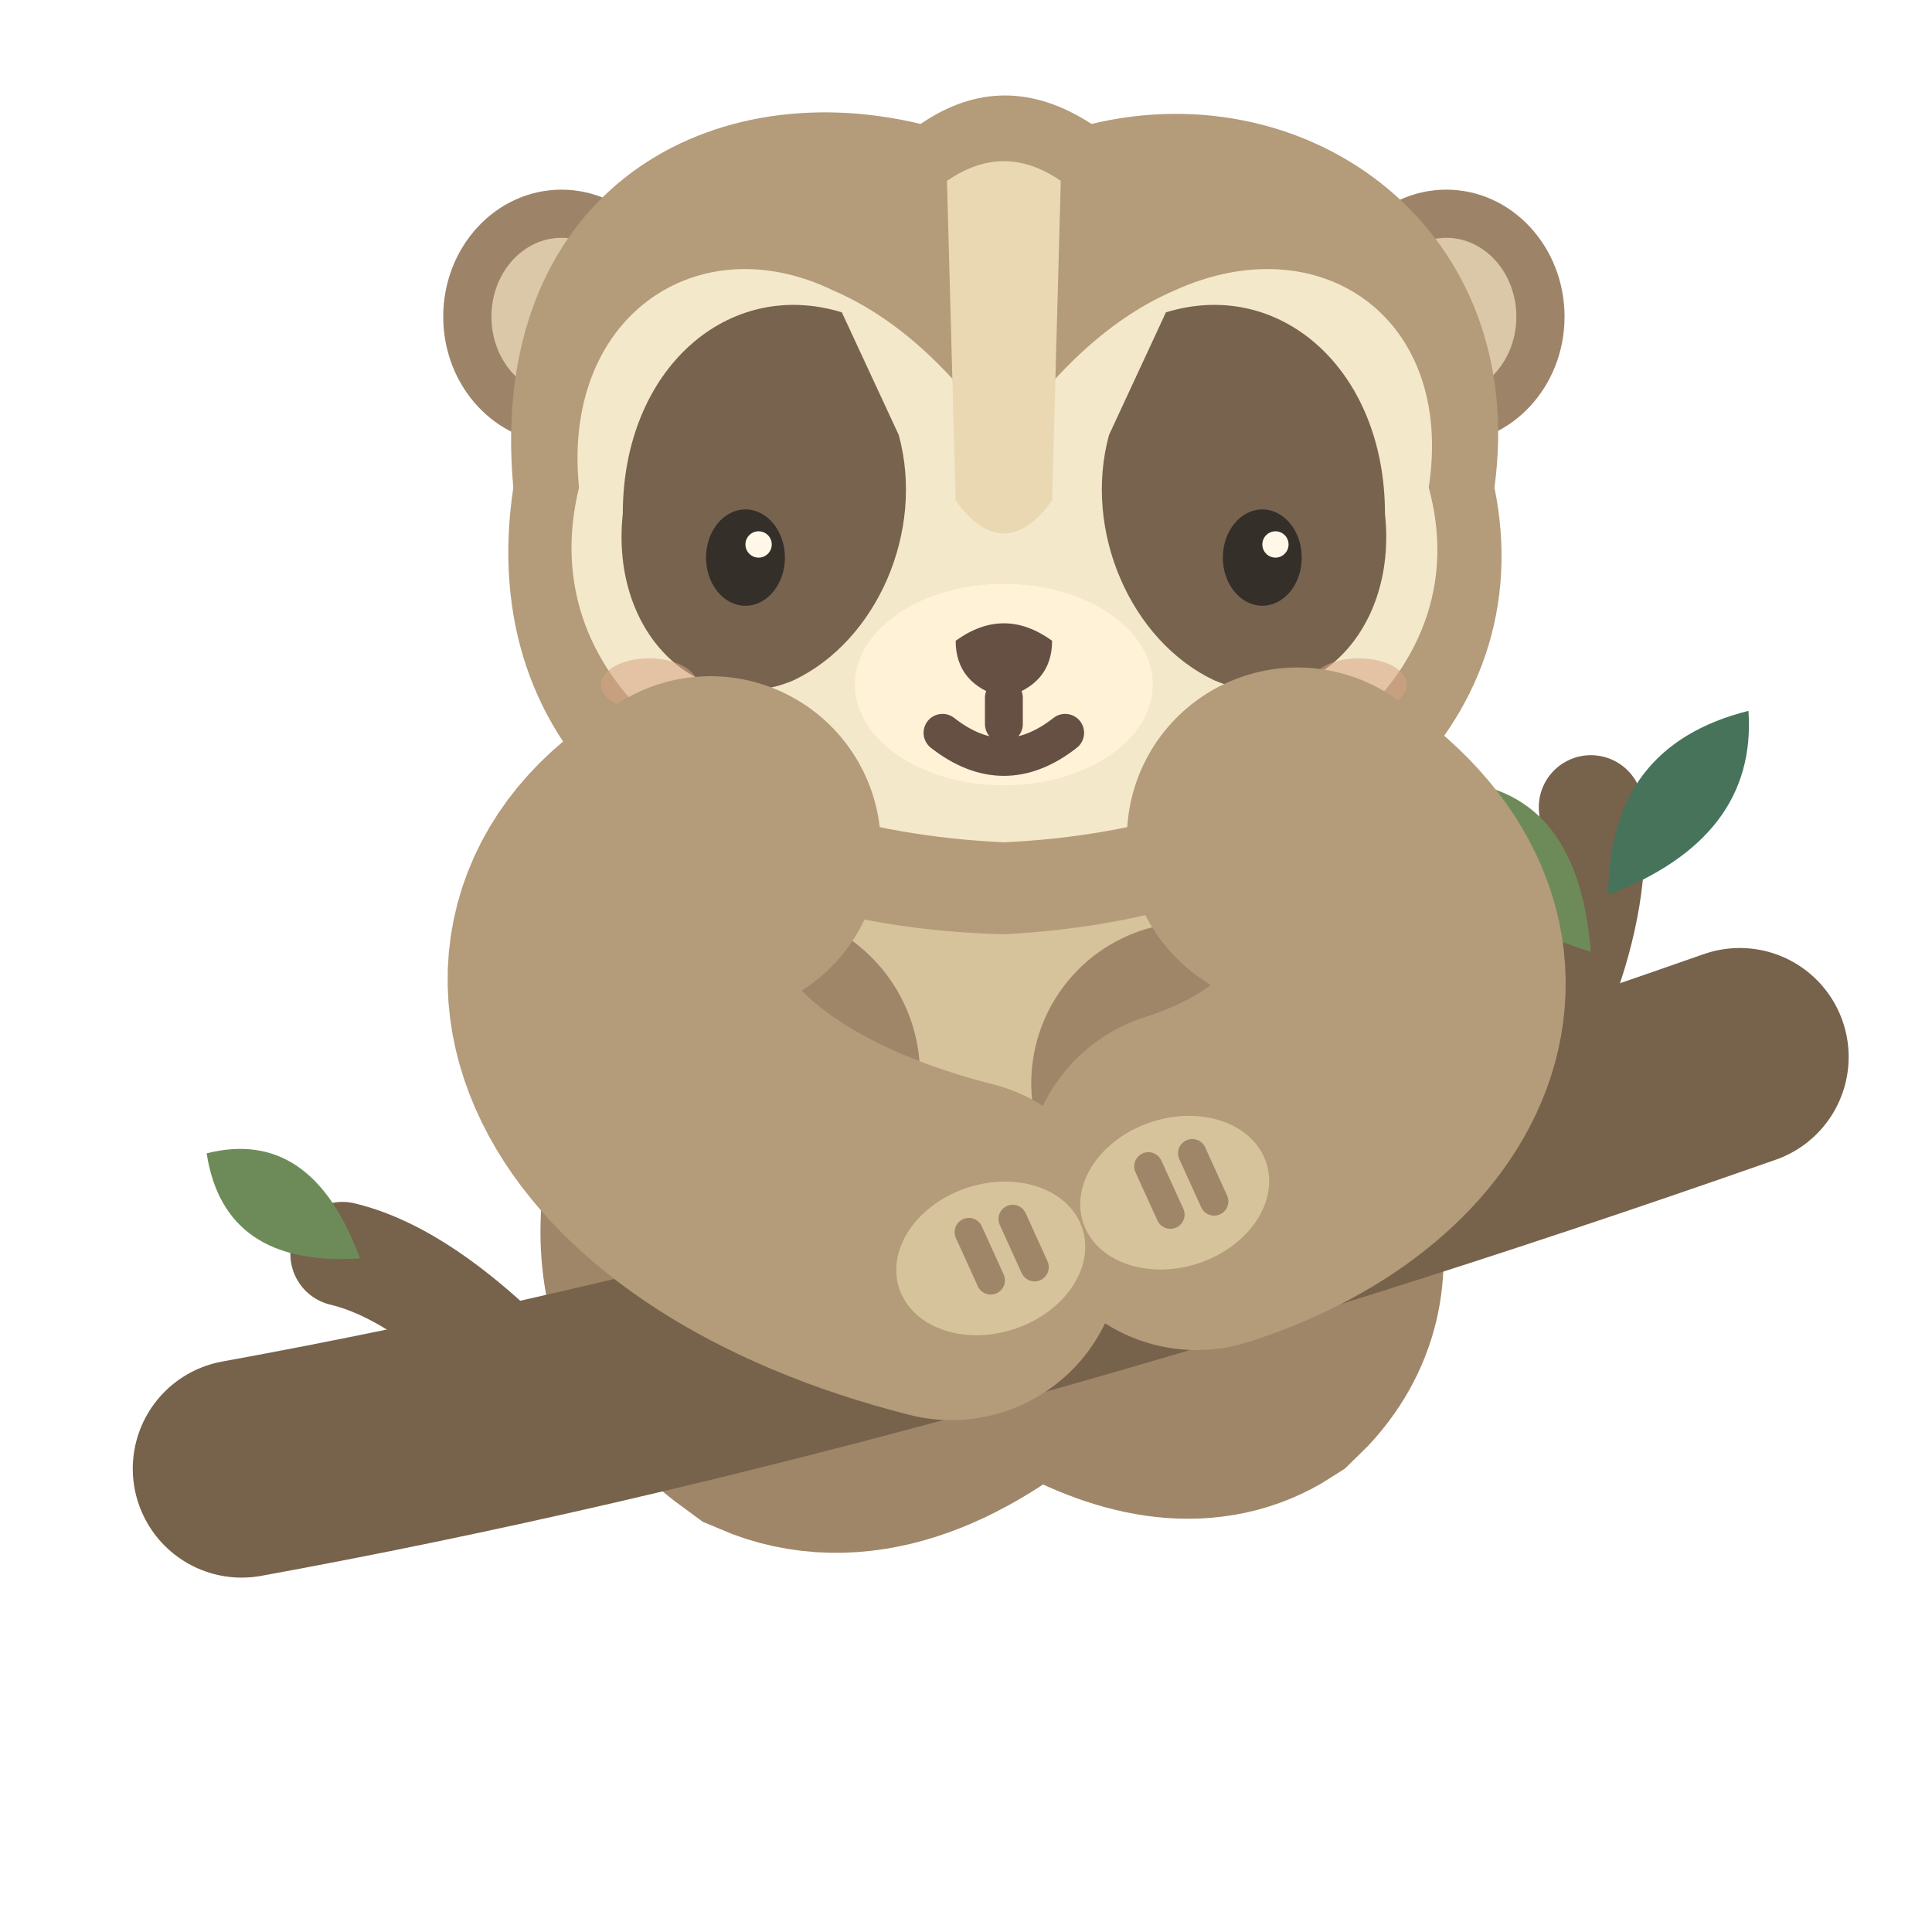
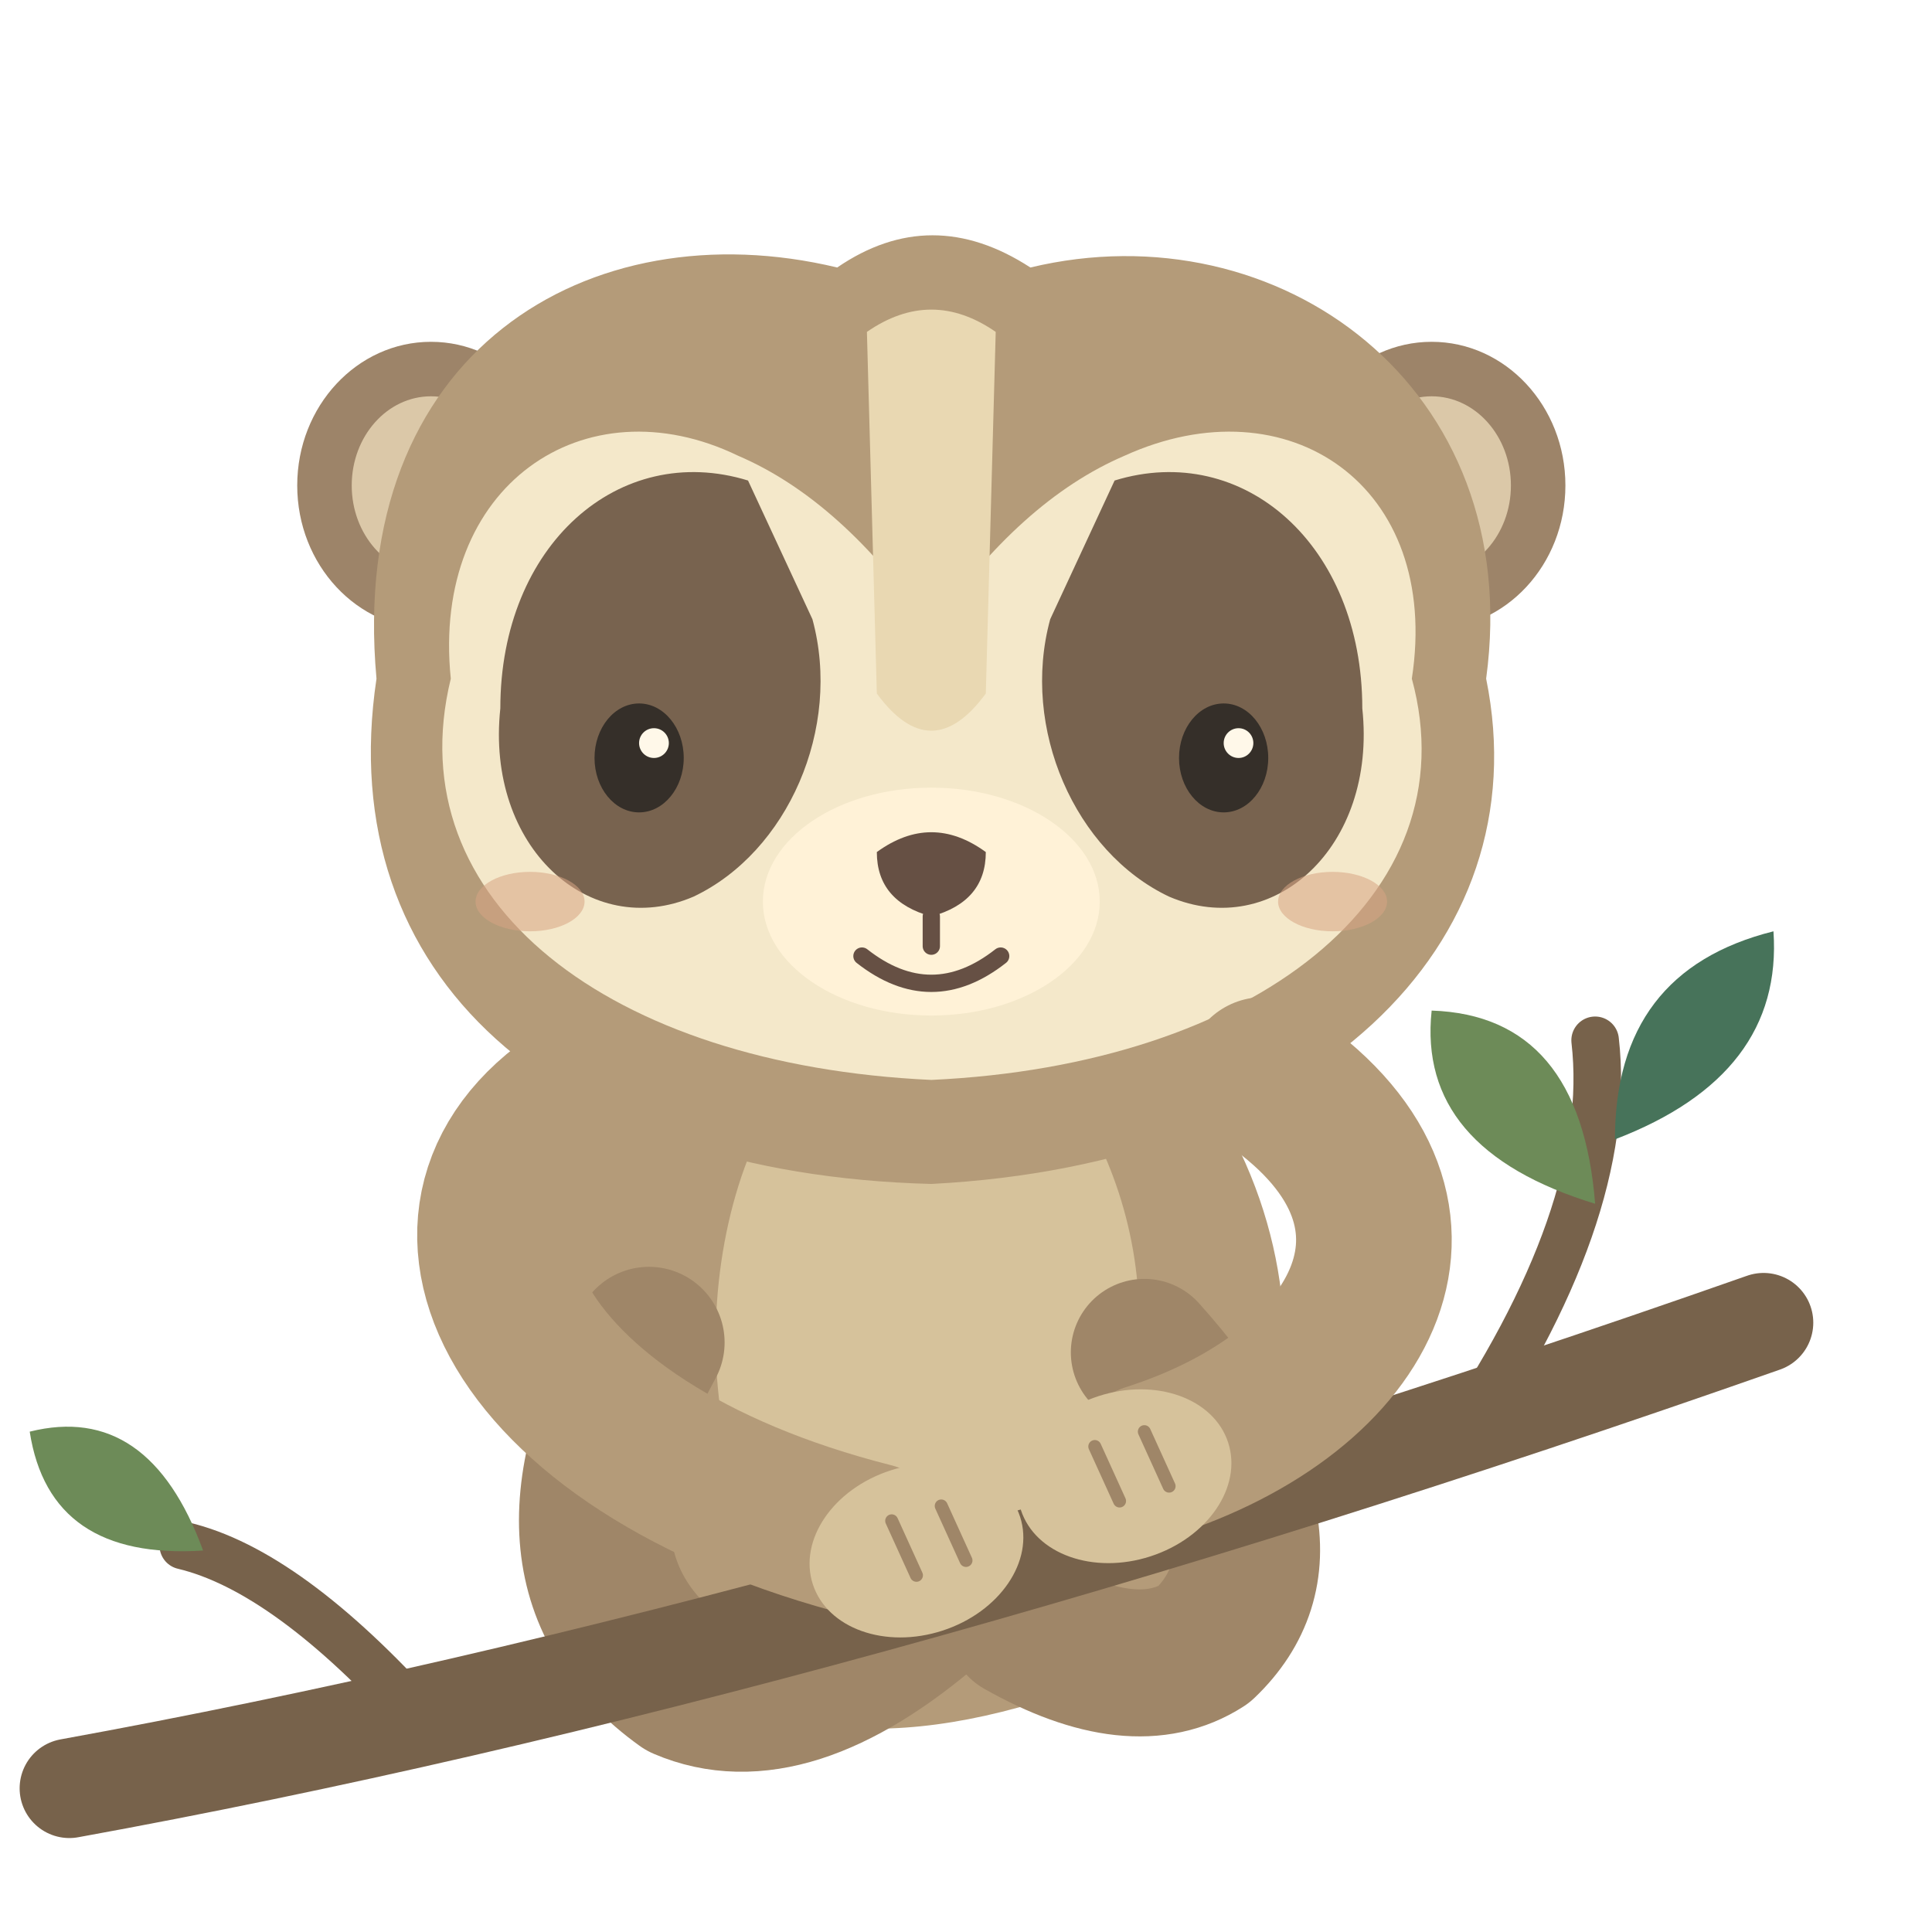
- <svg xmlns="http://www.w3.org/2000/svg" width="204" height="204" viewBox="1270 978 204 204" fill="none">
-   <path d="M1358.42 1054.91C1335.3 1064.63 1337.15 1101.63 1349.17 1118.74C1358.73 1128.6 1372.61 1130.15 1390.8 1123.36C1408.37 1115.5 1416.7 1087.29 1399.59 1065.09L1358.42 1054.91Z" fill="#B49B79" />
-   <path d="M1366.29 1063.24C1353.34 1074.34 1352.88 1103.01 1362.59 1112.73C1370.6 1119.82 1378.78 1119.35 1387.1 1111.34C1400.05 1097 1396.35 1075.73 1386.18 1064.63L1366.29 1063.24Z" fill="#D6C29B" />
-   <path d="M1349.64 1091.45C1341.93 1105.63 1343.01 1116.27 1352.87 1123.36C1359.35 1126.14 1367.06 1123.67 1376 1115.96" stroke="#9F8668" stroke-width="35" stroke-linecap="round" />
-   <path d="M1395.89 1092.38C1406.37 1104.09 1408.22 1113.19 1401.44 1119.66C1397.12 1122.44 1391.42 1121.82 1384.32 1117.81" stroke="#9F8668" stroke-width="34" stroke-linecap="round" />
-   <path d="M1295.52 1133.08C1343.01 1124.44 1395.73 1109.95 1453.7 1089.6" stroke="#77624B" stroke-width="23" stroke-linecap="round" />
-   <path d="M1424.56 1101.63C1434.74 1086.83 1439.21 1074.03 1437.98 1063.24M1328.36 1126.6C1320.04 1117.35 1312.64 1111.95 1306.16 1110.41" stroke="#77624B" stroke-width="11" stroke-linecap="round" />
-   <path d="M1437.97 1078.5C1426.87 1075.11 1421.79 1069.1 1422.71 1060.46C1431.96 1060.77 1437.05 1066.78 1437.97 1078.5Z" fill="#6D8B58" />
-   <path d="M1439.82 1072.49C1439.82 1062 1444.76 1055.53 1454.62 1053.06C1455.24 1062 1450.31 1068.48 1439.82 1072.49Z" fill="#47735A" />
-   <path d="M1308.01 1110.88C1298.45 1111.49 1293.06 1107.79 1291.82 1099.78C1299.22 1097.92 1304.62 1101.62 1308.01 1110.88Z" fill="#6D8B58" />
-   <path d="M1329.29 1024.85C1336.18 1024.85 1341.78 1018.84 1341.78 1011.44C1341.78 1004.03 1336.18 998.025 1329.29 998.025C1322.39 998.025 1316.8 1004.03 1316.8 1011.44C1316.8 1018.84 1322.39 1024.85 1329.29 1024.85Z" fill="#9D8469" />
-   <path d="M1422.71 1024.85C1429.61 1024.85 1435.2 1018.84 1435.2 1011.44C1435.2 1004.03 1429.61 998.025 1422.71 998.025C1415.82 998.025 1410.23 1004.03 1410.23 1011.44C1410.23 1018.84 1415.82 1024.85 1422.71 1024.85Z" fill="#9D8469" />
-   <path d="M1329.29 1019.76C1333.37 1019.76 1336.69 1016.04 1336.69 1011.44C1336.69 1006.84 1333.37 1003.11 1329.29 1003.11C1325.2 1003.11 1321.89 1006.84 1321.89 1011.44C1321.89 1016.04 1325.2 1019.76 1329.29 1019.76Z" fill="#DBC8A8" />
-   <path d="M1422.71 1019.76C1426.8 1019.76 1430.11 1016.04 1430.11 1011.44C1430.11 1006.84 1426.8 1003.11 1422.71 1003.11C1418.63 1003.11 1415.31 1006.84 1415.31 1011.44C1415.31 1016.04 1418.63 1019.76 1422.71 1019.76Z" fill="#DBC8A8" />
-   <path d="M1324.2 1029.48C1321.42 998.95 1344.09 985.538 1367.21 991.088C1373.07 987.079 1379.08 987.079 1385.25 991.088C1408.37 985.538 1431.5 1002.19 1427.8 1029.48C1432.89 1054.45 1411.61 1074.8 1376 1076.65C1340.85 1075.73 1320.04 1057.23 1324.2 1029.48Z" fill="#B49B79" />
-   <path d="M1331.14 1029.47C1329.29 1011.44 1343.62 1001.72 1357.96 1008.66C1364.44 1011.44 1370.45 1016.83 1376 1024.85C1381.55 1016.83 1387.56 1011.44 1394.04 1008.66C1409.3 1001.72 1423.64 1011.44 1420.86 1029.47C1426.41 1049.82 1406.06 1065.55 1376 1066.94C1345.94 1065.55 1326.05 1050.29 1331.14 1029.47Z" fill="#F4E8CA" />
-   <path d="M1358.89 1010.98C1346.86 1007.28 1335.76 1016.99 1335.76 1032.25C1334.38 1045.2 1344.09 1053.99 1353.8 1049.83C1362.59 1045.66 1367.68 1034.1 1364.9 1023.93L1358.89 1010.98Z" fill="#78634F" />
-   <path d="M1393.11 1010.98C1405.14 1007.28 1416.24 1016.99 1416.24 1032.25C1417.63 1045.2 1407.91 1053.99 1398.2 1049.83C1389.41 1045.66 1384.33 1034.1 1387.1 1023.93L1393.11 1010.98Z" fill="#78634F" />
-   <path d="M1369.99 997.1C1374 994.325 1378 994.325 1382.01 997.1L1381.09 1030.86C1377.7 1035.49 1374.3 1035.49 1370.91 1030.86L1369.99 997.1Z" fill="#E9D8B2" />
-   <path d="M1348.71 1041.96C1351.01 1041.96 1352.88 1039.68 1352.88 1036.88C1352.88 1034.07 1351.01 1031.79 1348.71 1031.79C1346.41 1031.79 1344.55 1034.07 1344.55 1036.88C1344.55 1039.68 1346.41 1041.96 1348.71 1041.96Z" fill="#352F29" />
-   <path d="M1403.29 1041.96C1405.59 1041.96 1407.45 1039.68 1407.45 1036.88C1407.45 1034.07 1405.59 1031.79 1403.29 1031.79C1400.99 1031.79 1399.12 1034.07 1399.12 1036.88C1399.12 1039.68 1400.99 1041.96 1403.29 1041.96Z" fill="#352F29" />
-   <path d="M1350.1 1036.88C1350.87 1036.88 1351.49 1036.25 1351.49 1035.49C1351.49 1034.72 1350.87 1034.1 1350.1 1034.1C1349.33 1034.1 1348.71 1034.72 1348.71 1035.49C1348.71 1036.25 1349.33 1036.88 1350.1 1036.88Z" fill="#FFF8E9" />
-   <path d="M1404.68 1036.88C1405.44 1036.88 1406.06 1036.25 1406.06 1035.49C1406.06 1034.72 1405.44 1034.1 1404.68 1034.1C1403.91 1034.1 1403.29 1034.72 1403.29 1035.49C1403.29 1036.25 1403.91 1036.88 1404.68 1036.88Z" fill="#FFF8E9" />
-   <path d="M1376 1060.92C1384.68 1060.92 1391.72 1056.16 1391.72 1050.29C1391.72 1044.41 1384.68 1039.65 1376 1039.65C1367.32 1039.65 1360.27 1044.41 1360.27 1050.29C1360.27 1056.16 1367.32 1060.92 1376 1060.92Z" fill="#FFF2D7" />
-   <path d="M1370.91 1045.66C1374.3 1043.2 1377.7 1043.2 1381.09 1045.66C1381.09 1048.75 1379.39 1050.75 1376 1051.68C1372.61 1050.75 1370.91 1048.75 1370.91 1045.66Z" fill="#665044" />
-   <path d="M1376 1051.68V1054.45M1369.52 1055.38C1373.84 1058.77 1378.16 1058.77 1382.47 1055.38" stroke="#665044" stroke-width="4" stroke-linecap="round" />
-   <path opacity="0.55" d="M1338.54 1053.06C1341.35 1053.06 1343.62 1051.82 1343.62 1050.29C1343.62 1048.75 1341.35 1047.51 1338.54 1047.51C1335.73 1047.51 1333.45 1048.75 1333.45 1050.29C1333.45 1051.82 1335.73 1053.06 1338.54 1053.06Z" fill="#D6A484" />
-   <path opacity="0.55" d="M1413.46 1053.06C1416.27 1053.06 1418.55 1051.82 1418.55 1050.29C1418.55 1048.75 1416.27 1047.51 1413.46 1047.51C1410.65 1047.51 1408.38 1048.75 1408.38 1050.29C1408.38 1051.82 1410.65 1053.06 1413.46 1053.06Z" fill="#D6A484" />
-   <path d="M1345.01 1067.4C1325.59 1078.04 1335.76 1101.16 1370.45 1109.95" stroke="#B49B79" stroke-width="36" stroke-linecap="round" />
-   <path d="M1406.99 1066.48C1425.95 1078.96 1416.7 1096.08 1396.35 1102.55" stroke="#B49B79" stroke-width="36" stroke-linecap="round" />
-   <path d="M1377.04 1118.35C1382.39 1116.62 1385.63 1111.86 1384.29 1107.73C1382.95 1103.6 1377.53 1101.66 1372.18 1103.4C1366.84 1105.13 1363.59 1109.89 1364.94 1114.02C1366.28 1118.15 1371.7 1120.09 1377.04 1118.35Z" fill="#D6C29B" />
-   <path d="M1396.47 1111.42C1401.81 1109.68 1405.06 1104.92 1403.71 1100.79C1402.37 1096.66 1396.95 1094.72 1391.61 1096.46C1386.26 1098.2 1383.02 1102.95 1384.36 1107.08C1385.7 1111.21 1391.12 1113.15 1396.47 1111.42Z" fill="#D6C29B" />
-   <path d="M1372.3 1108.1L1374.61 1113.19L1372.3 1108.1ZM1376.93 1106.71L1379.24 1111.8L1376.93 1106.71ZM1391.26 1101.16L1393.58 1106.25L1391.26 1101.16ZM1395.89 1099.77L1398.2 1104.86L1395.89 1099.77Z" fill="black" />
-   <path d="M1372.3 1108.1L1374.61 1113.19M1376.93 1106.71L1379.24 1111.8M1391.26 1101.16L1393.58 1106.25M1395.89 1099.77L1398.2 1104.86" stroke="#9F8668" stroke-width="3" stroke-linecap="round" />
+ <svg xmlns="http://www.w3.org/2000/svg" width="240" height="240" viewBox="0 0 240 240">
+   <g>
+     <path d="M297.458 515.396C240.167 539.458 244.75 631.125 274.542 673.521C298.222 697.965 332.597 701.785 377.667 684.979C421.208 665.5 441.833 595.604 399.437 540.604L297.458 515.396Z" transform="matrix(0.53706 0 0 0.53706 -67.446 -158.646)" fill="rgb(180, 155, 121)" />
+     <path d="M316.937 536.021C284.854 563.521 283.708 634.562 307.771 658.625C327.632 676.194 347.875 675.049 368.5 655.187C400.583 619.667 391.417 566.958 366.208 539.458L316.937 536.021Z" transform="matrix(0.53706 0 0 0.53706 -67.446 -158.646)" fill="rgb(214, 194, 155)" />
+     <path d="M275.687 605.917C256.59 641.056 259.264 667.41 283.708 684.979C299.75 691.854 318.847 685.743 341 666.646" transform="matrix(0.53706 0 0 0.53706 -67.446 -158.646)" fill="none" stroke-width="35" stroke-linecap="round" stroke-linejoin="round" stroke="rgb(159, 134, 104)" />
+     <path d="M390.271 608.208C416.243 637.236 420.826 659.771 404.021 675.812C393.326 682.687 379.194 681.16 361.625 671.229" transform="matrix(0.53706 0 0 0.53706 -67.446 -158.646)" fill="none" stroke-width="34" stroke-linecap="round" stroke-linejoin="round" stroke="rgb(159, 134, 104)" />
+     <path d="M141.625 709.042C259.264 687.653 389.889 651.75 533.5 601.333" transform="matrix(0.53706 0 0 0.53706 -67.446 -158.646)" fill="none" stroke-width="23" stroke-linecap="round" stroke-linejoin="round" stroke="rgb(119, 98, 75)" />
+     <path d="M461.313 631.125C486.521 594.458 497.597 562.757 494.542 536.021M222.979 693C202.354 670.083 184.021 656.715 167.979 652.896" transform="matrix(0.53706 0 0 0.53706 -67.446 -158.646)" fill="none" stroke-width="11" stroke-linecap="round" stroke-linejoin="round" stroke="rgb(119, 98, 75)" />
+     <path d="M494.542 573.833C467.042 565.43 454.438 550.535 456.729 529.146C479.646 529.91 492.25 544.805 494.542 573.833Z" transform="matrix(0.53706 0 0 0.53706 -67.446 -158.646)" fill="rgb(109, 139, 88)" />
+     <path d="M499.125 558.938C499.125 532.965 511.347 516.924 535.792 510.812C537.319 532.965 525.097 549.007 499.125 558.938Z" transform="matrix(0.53706 0 0 0.53706 -67.446 -158.646)" fill="rgb(71, 115, 90)" />
+     <path d="M172.562 654.042C148.882 655.569 135.514 646.403 132.458 626.542C150.792 621.958 164.16 631.125 172.562 654.042Z" transform="matrix(0.53706 0 0 0.53706 -67.446 -158.646)" fill="rgb(109, 139, 88)" />
+     <path d="M225.271 440.917C242.357 440.917 256.208 426.039 256.208 407.687C256.208 389.335 242.357 374.458 225.271 374.458C208.184 374.458 194.333 389.335 194.333 407.687C194.333 426.039 208.184 440.917 225.271 440.917Z" transform="matrix(0.53706 0 0 0.53706 -67.446 -158.646)" fill="rgb(157, 132, 105)" />
+     <path d="M456.729 440.917C473.816 440.917 487.667 426.039 487.667 407.687C487.667 389.335 473.816 374.458 456.729 374.458C439.643 374.458 425.792 389.335 425.792 407.687C425.792 426.039 439.643 440.917 456.729 440.917Z" transform="matrix(0.53706 0 0 0.53706 -67.446 -158.646)" fill="rgb(157, 132, 105)" />
+     <path d="M225.271 428.312C235.396 428.312 243.604 419.078 243.604 407.688C243.604 396.297 235.396 387.062 225.271 387.062C215.146 387.062 206.938 396.297 206.938 407.688C206.938 419.078 215.146 428.312 225.271 428.312Z" transform="matrix(0.53706 0 0 0.53706 -67.446 -158.646)" fill="rgb(219, 200, 168)" />
+     <path d="M456.729 428.312C466.854 428.312 475.062 419.078 475.062 407.688C475.062 396.297 466.854 387.062 456.729 387.062C446.604 387.062 438.396 396.297 438.396 407.688C438.396 419.078 446.604 428.312 456.729 428.312Z" transform="matrix(0.53706 0 0 0.53706 -67.446 -158.646)" fill="rgb(219, 200, 168)" />
+     <path d="M212.667 452.375C205.792 376.75 261.937 343.521 319.229 357.271C333.743 347.34 348.639 347.34 363.917 357.271C421.208 343.521 478.5 384.771 469.333 452.375C481.937 514.25 429.229 564.667 341 569.25C253.917 566.958 202.354 521.125 212.667 452.375Z" transform="matrix(0.53706 0 0 0.53706 -67.446 -158.646)" fill="rgb(180, 155, 121)" />
+     <path d="M229.854 452.375C225.271 407.687 260.792 383.625 296.313 400.812C312.354 407.687 327.25 421.055 341 440.917C354.75 421.055 369.646 407.687 385.688 400.812C423.5 383.625 459.021 407.687 452.146 452.375C465.896 502.792 415.479 541.75 341 545.187C266.521 541.75 217.25 503.937 229.854 452.375Z" transform="matrix(0.53706 0 0 0.53706 -67.446 -158.646)" fill="rgb(244, 232, 202)" />
+     <path d="M298.604 406.542C268.812 397.375 241.312 421.437 241.312 459.25C237.875 491.333 261.937 513.104 286 502.792C307.771 492.479 320.375 463.833 313.5 438.625L298.604 406.542Z" transform="matrix(0.53706 0 0 0.53706 -67.446 -158.646)" fill="rgb(120, 99, 79)" />
+     <path d="M383.396 406.542C413.188 397.375 440.688 421.437 440.688 459.25C444.125 491.333 420.063 513.104 396 502.792C374.229 492.479 361.625 463.833 368.5 438.625L383.396 406.542Z" transform="matrix(0.53706 0 0 0.53706 -67.446 -158.646)" fill="rgb(120, 99, 79)" />
+     <path d="M326.104 372.167C336.035 365.292 345.965 365.292 355.896 372.167L353.604 455.813C345.201 467.271 336.799 467.271 328.396 455.813L326.104 372.167Z" transform="matrix(0.53706 0 0 0.53706 -67.446 -158.646)" fill="rgb(233, 216, 178)" />
+     <path d="M1348.71 1041.96C1351.01 1041.96 1352.88 1039.68 1352.88 1036.88C1352.88 1034.07 1351.01 1031.79 1348.71 1031.79C1346.41 1031.79 1344.55 1034.07 1344.55 1036.88C1344.55 1039.68 1346.41 1041.96 1348.71 1041.96Z" transform="matrix(1.33057 0 0 1.33057 -1715.165 -1285.483)" fill="rgb(53, 47, 41)" />
+     <path d="M1403.29 1041.96C1405.59 1041.96 1407.45 1039.68 1407.45 1036.88C1407.45 1034.07 1405.59 1031.79 1403.29 1031.79C1400.99 1031.79 1399.12 1034.07 1399.12 1036.88C1399.12 1039.68 1400.99 1041.96 1403.29 1041.96Z" transform="matrix(1.33057 0 0 1.33057 -1715.165 -1285.483)" fill="rgb(53, 47, 41)" />
+     <path d="M1350.1 1036.88C1350.87 1036.88 1351.49 1036.25 1351.49 1035.49C1351.49 1034.72 1350.87 1034.1 1350.1 1034.1C1349.33 1034.1 1348.71 1034.72 1348.71 1035.49C1348.71 1036.25 1349.33 1036.88 1350.1 1036.88Z" transform="matrix(1.33057 0 0 1.33057 -1715.165 -1285.483)" fill="rgb(255, 248, 233)" />
+     <path d="M1404.68 1036.88C1405.44 1036.88 1406.06 1036.25 1406.06 1035.49C1406.06 1034.72 1405.44 1034.1 1404.68 1034.1C1403.91 1034.1 1403.29 1034.72 1403.29 1035.49C1403.29 1036.25 1403.91 1036.88 1404.68 1036.88Z" transform="matrix(1.33057 0 0 1.33057 -1715.165 -1285.483)" fill="rgb(255, 248, 233)" />
+     <path d="M341 530.292C362.516 530.292 379.958 518.492 379.958 503.937C379.958 489.382 362.516 477.583 341 477.583C319.484 477.583 302.042 489.382 302.042 503.937C302.042 518.492 319.484 530.292 341 530.292Z" transform="matrix(0.53706 0 0 0.53706 -67.446 -158.646)" fill="rgb(255, 242, 215)" />
+     <path d="M328.396 492.479C336.799 486.368 345.201 486.368 353.604 492.479C353.604 500.118 349.403 505.083 341 507.375C332.597 505.083 328.396 500.118 328.396 492.479Z" transform="matrix(0.53706 0 0 0.53706 -67.446 -158.646)" fill="rgb(102, 80, 68)" />
+     <path d="M341 507.375V514.25M324.958 516.542C335.653 524.944 346.347 524.944 357.042 516.542" transform="matrix(0.53706 0 0 0.53706 -67.446 -158.646)" fill="none" stroke-width="4" stroke-linecap="round" stroke-linejoin="round" stroke="rgb(102, 80, 68)" />
+     <path d="M248.187 510.812C255.149 510.812 260.792 507.734 260.792 503.938C260.792 500.141 255.149 497.062 248.187 497.062C241.226 497.062 235.583 500.141 235.583 503.938C235.583 507.734 241.226 510.812 248.187 510.812Z" transform="matrix(0.53706 0 0 0.53706 -67.446 -158.646)" fill-opacity="0.55" fill="rgb(214, 164, 132)" />
+     <path d="M433.812 510.812C440.774 510.812 446.417 507.734 446.417 503.938C446.417 500.141 440.774 497.062 433.812 497.062C426.851 497.062 421.208 500.141 421.208 503.938C421.208 507.734 426.851 510.812 433.812 510.812Z" transform="matrix(0.53706 0 0 0.53706 -67.446 -158.646)" fill-opacity="0.55" fill="rgb(214, 164, 132)" />
+     <path d="M264.229 546.333C216.104 572.687 241.312 629.979 327.25 651.75" transform="matrix(0.53706 0 0 0.53706 -67.446 -158.646)" fill="none" stroke-width="36" stroke-linecap="round" stroke-linejoin="round" stroke="rgb(180, 155, 121)" />
+     <path d="M417.771 544.042C464.75 574.979 441.833 617.375 391.417 633.417" transform="matrix(0.53706 0 0 0.53706 -67.446 -158.646)" fill="none" stroke-width="36" stroke-linecap="round" stroke-linejoin="round" stroke="rgb(180, 155, 121)" />
+     <path d="M343.582 672.567C356.823 668.265 364.862 656.483 361.537 646.252C358.213 636.02 344.784 631.214 331.543 635.516C318.302 639.818 310.264 651.6 313.588 661.831C316.912 672.063 330.341 676.87 343.582 672.567Z" transform="matrix(0.53706 0 0 0.53706 -67.446 -158.646)" fill="rgb(214, 194, 155)" />
+     <path d="M391.707 655.38C404.948 651.078 412.987 639.296 409.662 629.064C406.338 618.833 392.909 614.026 379.668 618.328C366.427 622.631 358.389 634.412 361.713 644.644C365.037 654.875 378.466 659.682 391.707 655.38Z" transform="matrix(0.53706 0 0 0.53706 -67.446 -158.646)" fill="rgb(214, 194, 155)" />
+     <path d="M331.833 647.167L337.562 659.771M343.292 643.729L349.021 656.333M378.812 629.979L384.542 642.583M390.271 626.542L396 639.146" transform="matrix(0.53706 0 0 0.53706 -67.446 -158.646)" fill="none" stroke-width="3" stroke-linecap="round" stroke-linejoin="round" stroke="rgb(159, 134, 104)" />
+   </g>
</svg>
